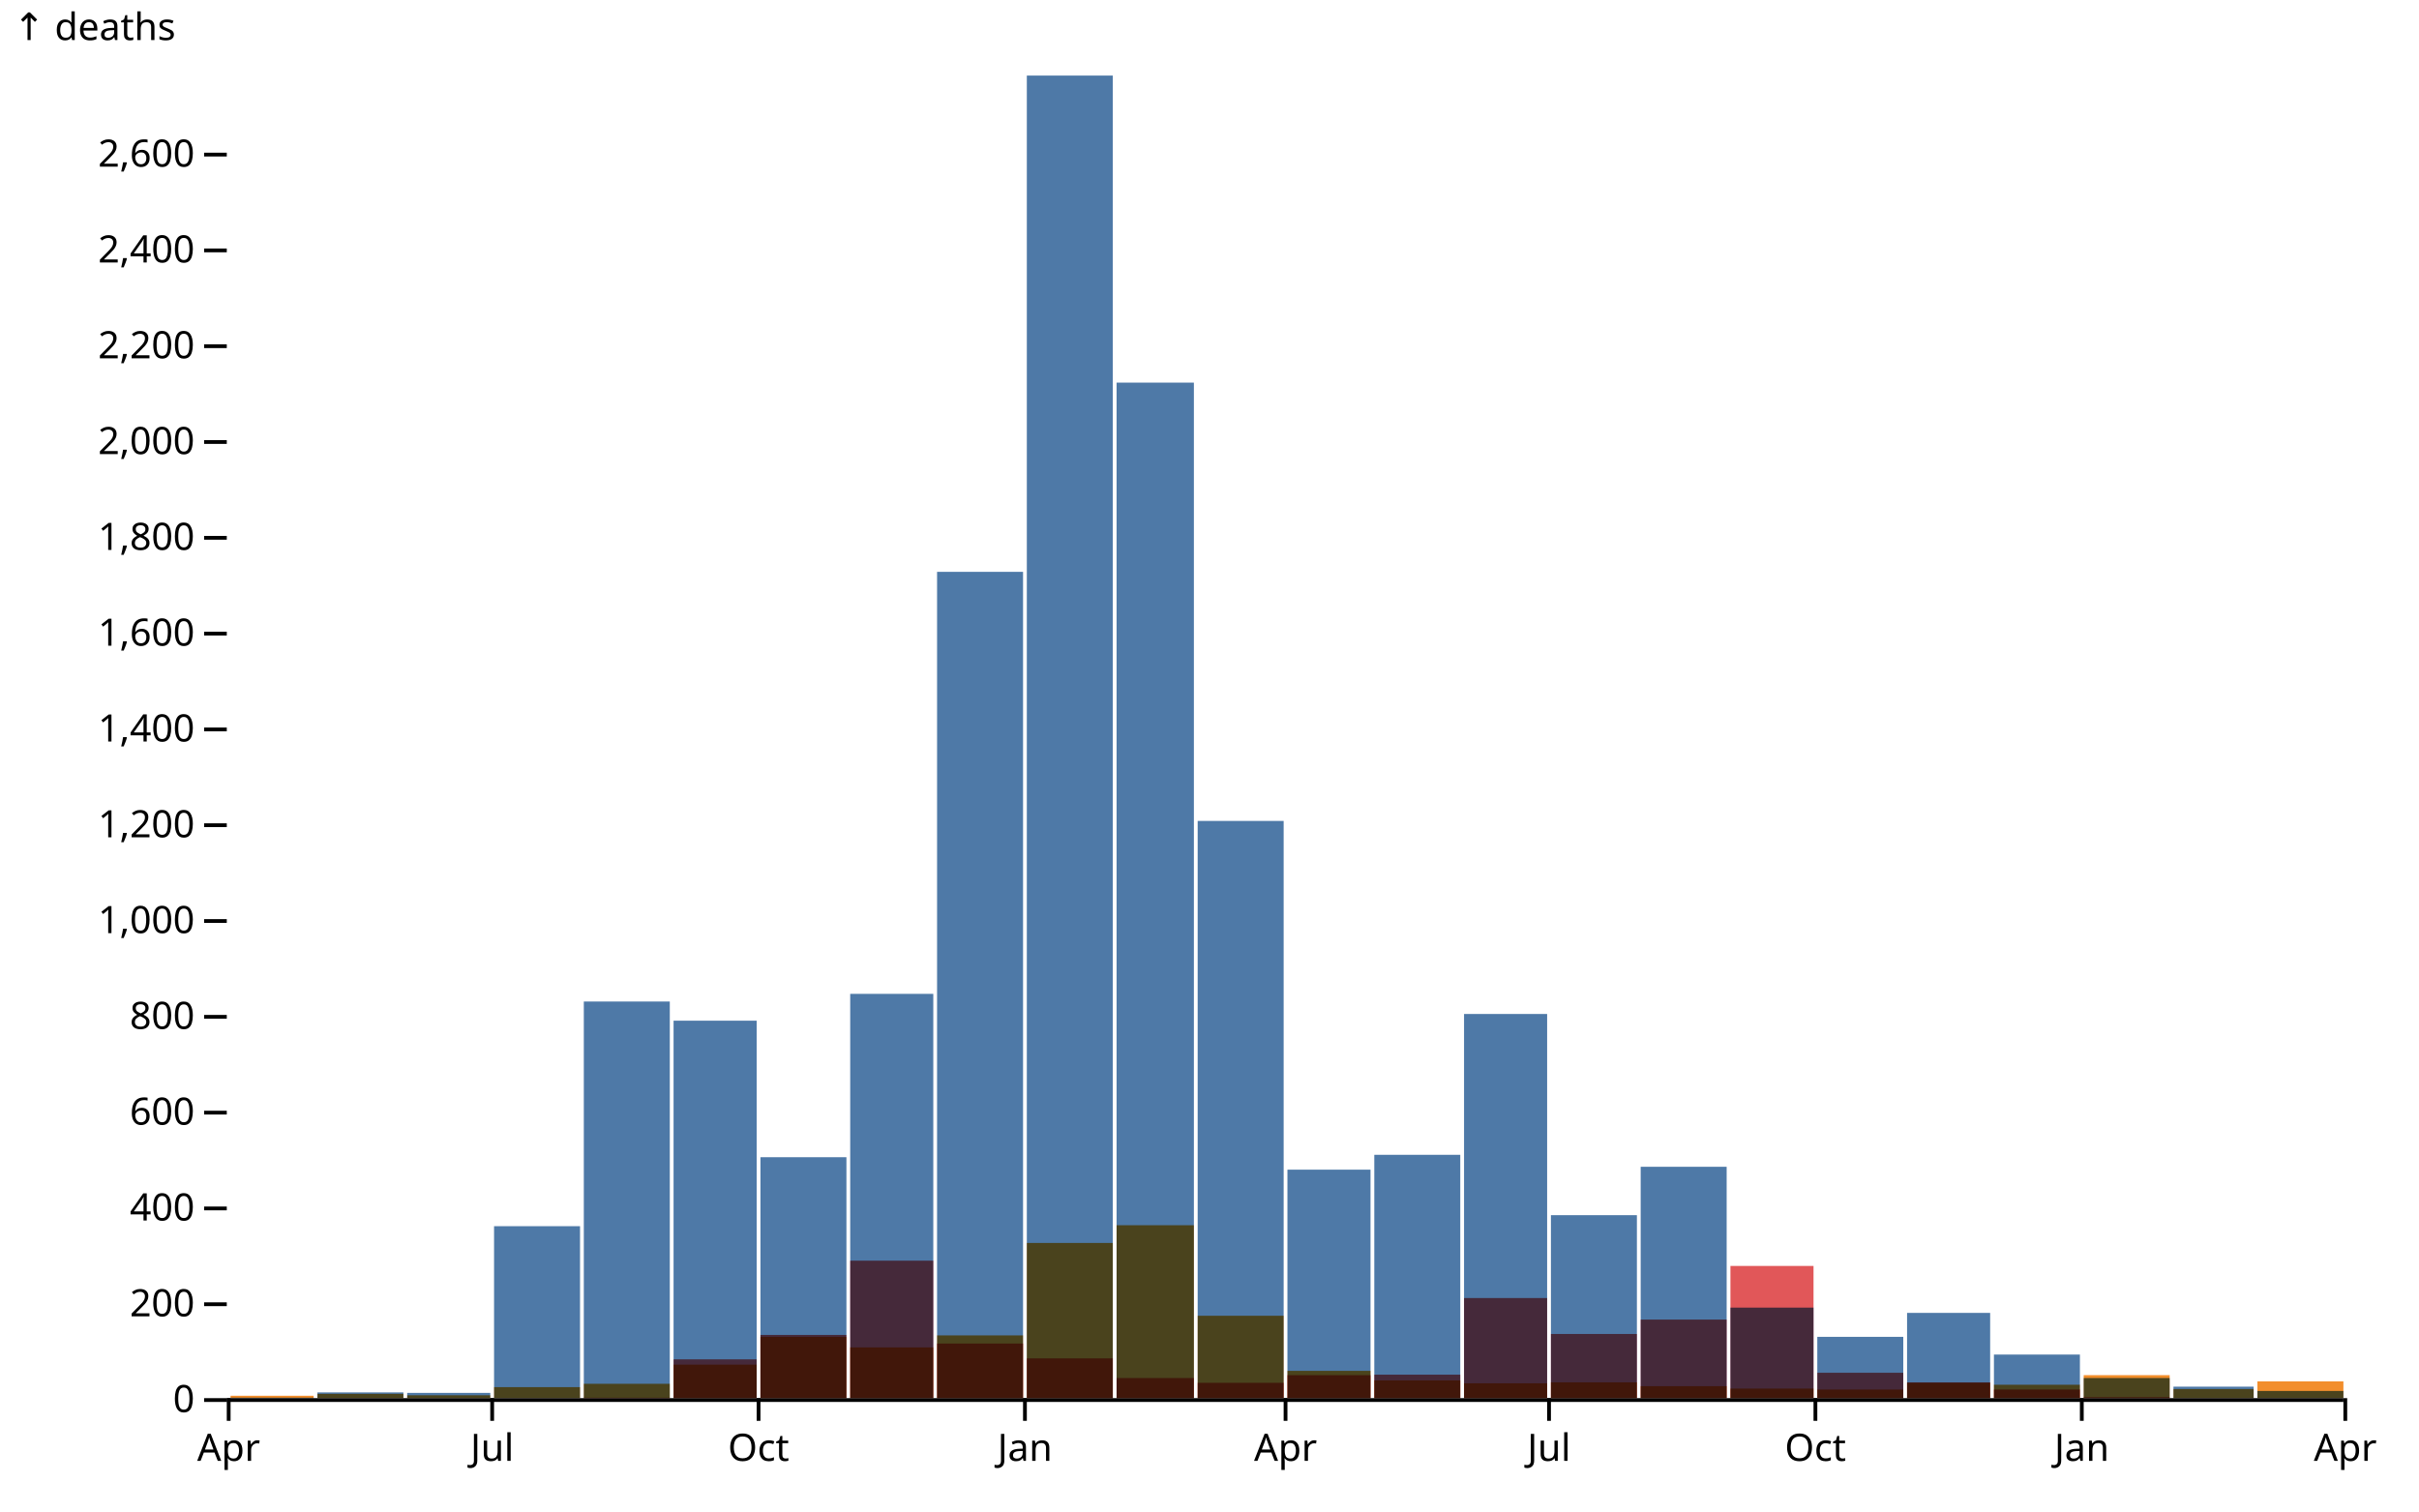
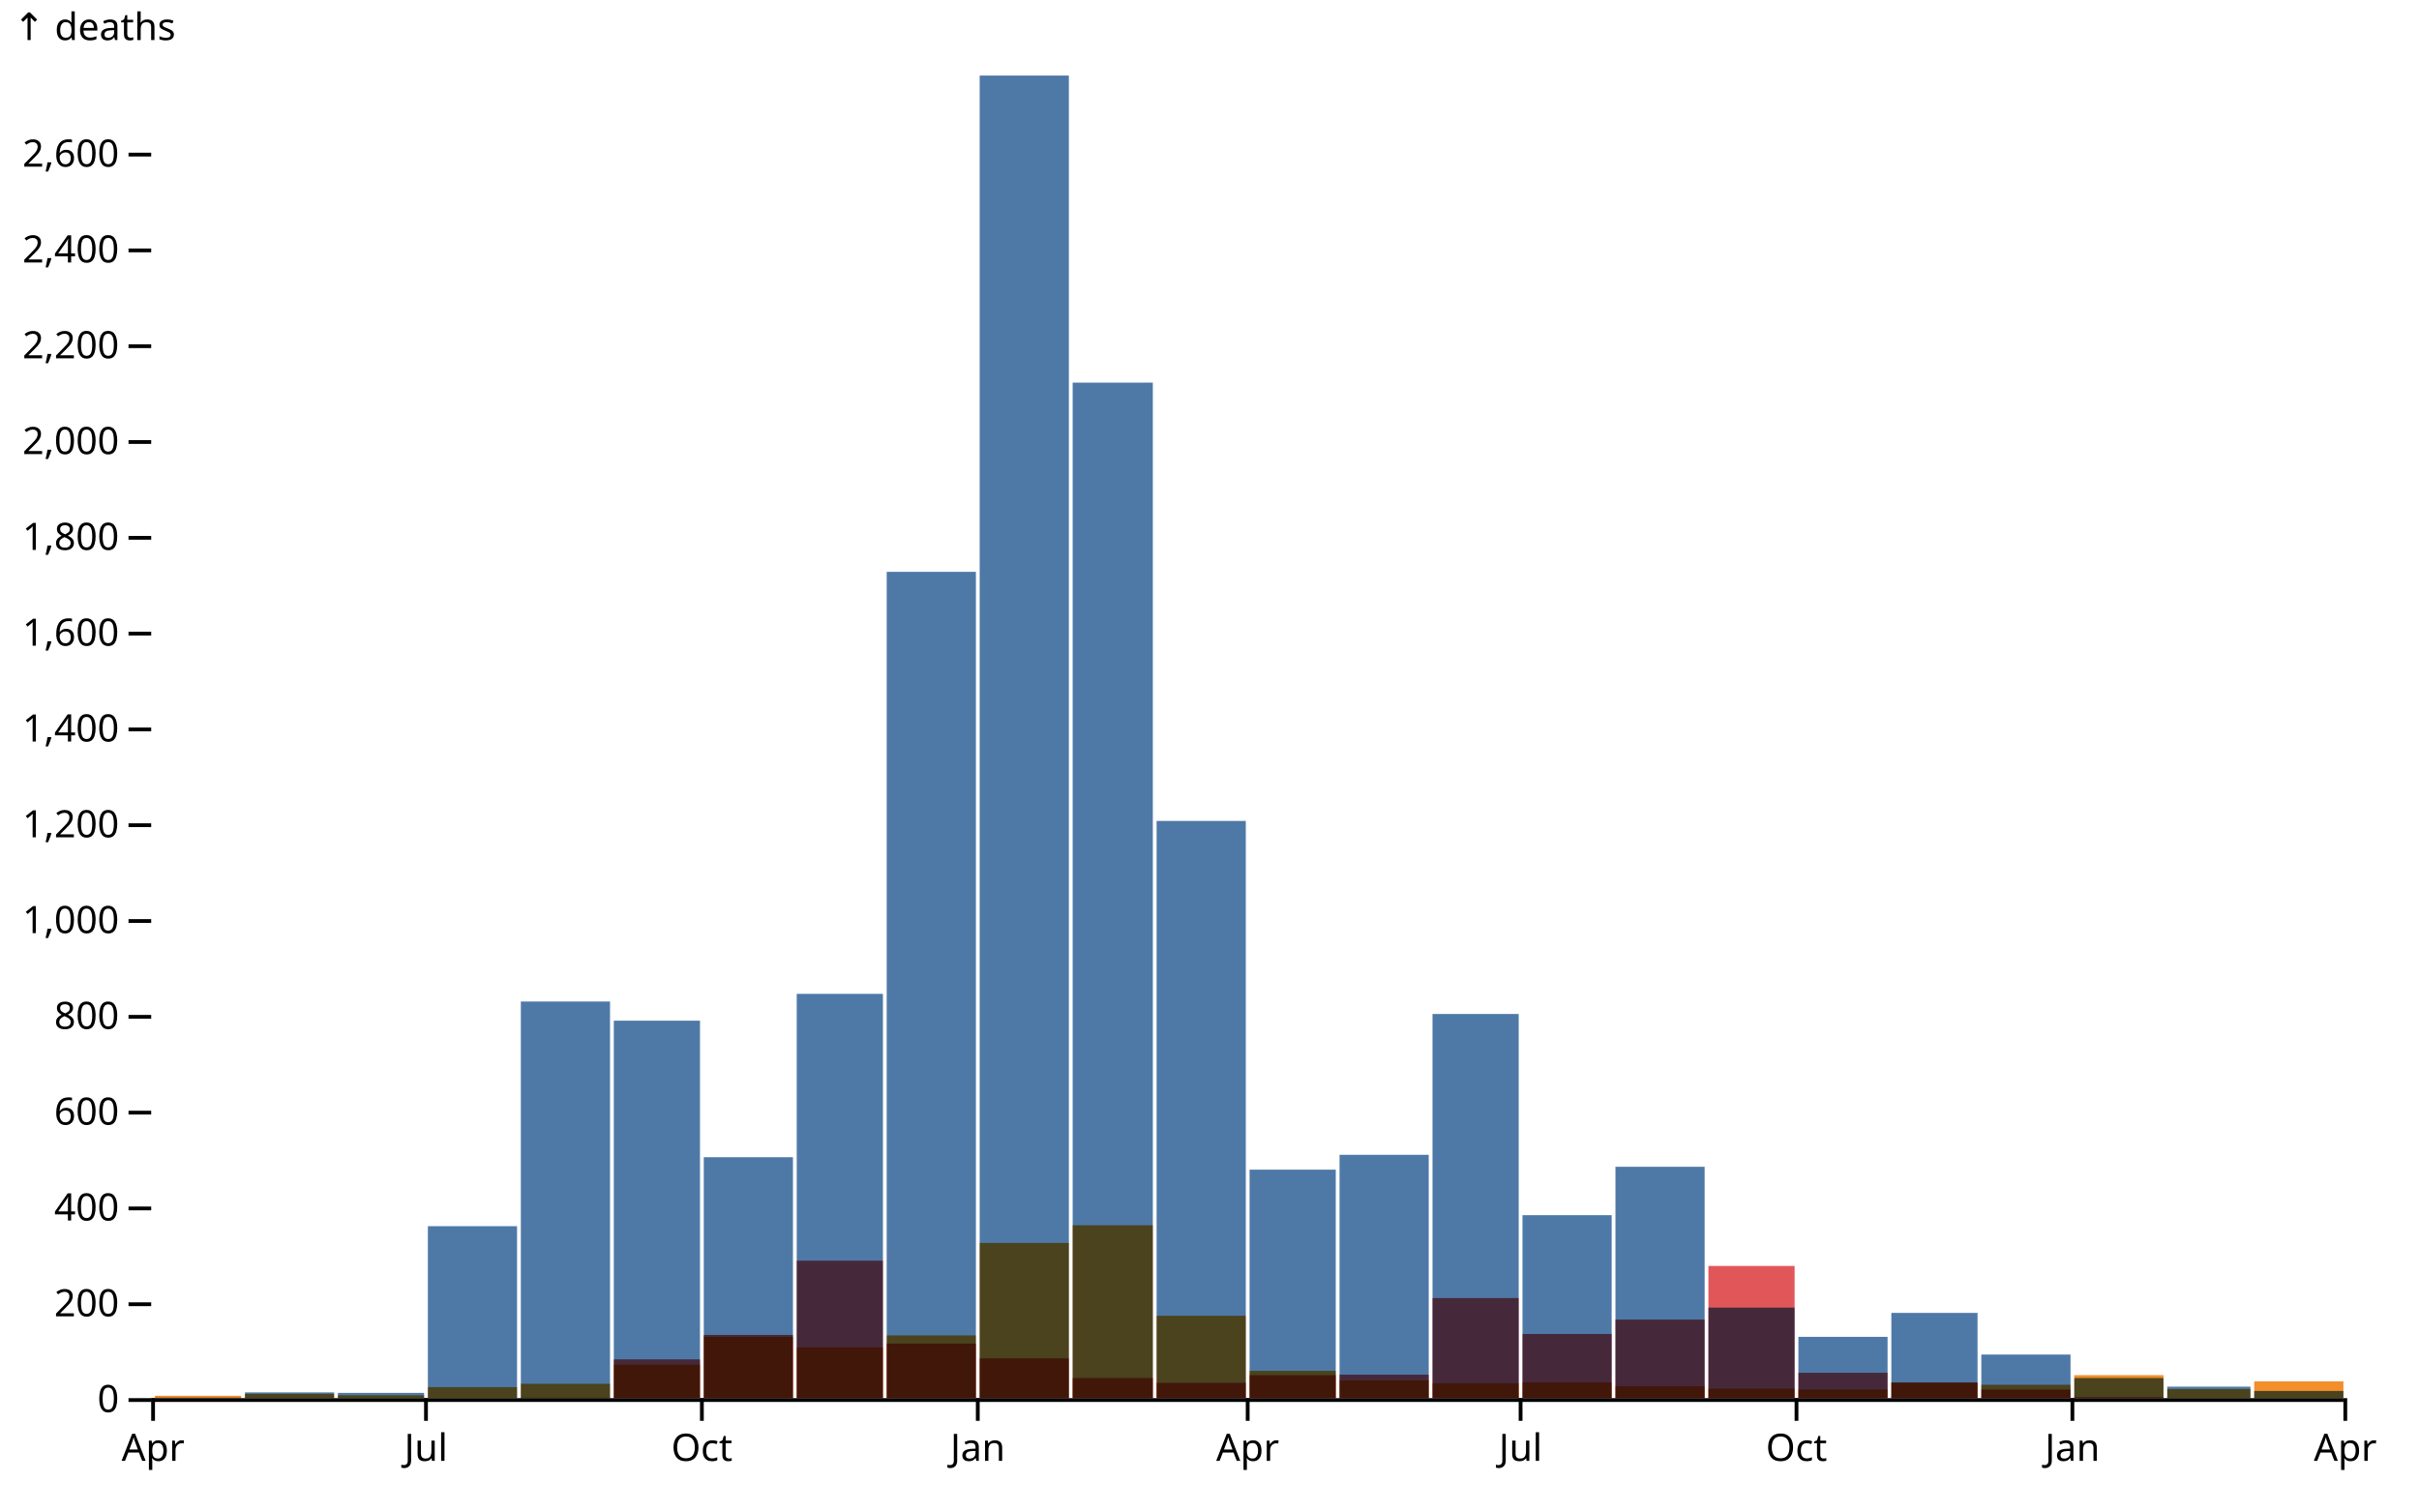
<svg xmlns="http://www.w3.org/2000/svg" class="plot" fill="currentColor" font-family="system-ui, sans-serif" font-size="10" text-anchor="middle" width="640" height="400" viewBox="0 0 640 400">
  <style>
    .plot {
      display: block;
      background: white;
      height: auto;
      height: intrinsic;
      max-width: 100%;
    }

    .plot text,
    .plot tspan {
      white-space: pre;
    }
  </style>
  <g aria-label="y-axis tick" fill="none" stroke="currentColor" transform="translate(0,0.5)">
-     <path transform="translate(60,370)" d="M0,0L-6,0" />
-     <path transform="translate(60,344.6469)" d="M0,0L-6,0" />
-     <path transform="translate(60,319.2937)" d="M0,0L-6,0" />
-     <path transform="translate(60,293.9406)" d="M0,0L-6,0" />
-     <path transform="translate(60,268.5875)" d="M0,0L-6,0" />
-     <path transform="translate(60,243.2343)" d="M0,0L-6,0" />
-     <path transform="translate(60,217.8812)" d="M0,0L-6,0" />
-     <path transform="translate(60,192.5281)" d="M0,0L-6,0" />
-     <path transform="translate(60,167.1749)" d="M0,0L-6,0" />
-     <path transform="translate(60,141.8218)" d="M0,0L-6,0" />
-     <path transform="translate(60,116.4687)" d="M0,0L-6,0" />
-     <path transform="translate(60,91.11554)" d="M0,0L-6,0" />
-     <path transform="translate(60,65.7624)" d="M0,0L-6,0" />
-     <path transform="translate(60,40.40927)" d="M0,0L-6,0" />
+     <path transform="translate(40,370)" d="M0,0L-6,0" />
+     <path transform="translate(40,344.6469)" d="M0,0L-6,0" />
+     <path transform="translate(40,319.2937)" d="M0,0L-6,0" />
+     <path transform="translate(40,293.9406)" d="M0,0L-6,0" />
+     <path transform="translate(40,268.5875)" d="M0,0L-6,0" />
+     <path transform="translate(40,243.2343)" d="M0,0L-6,0" />
+     <path transform="translate(40,217.8812)" d="M0,0L-6,0" />
+     <path transform="translate(40,192.5281)" d="M0,0L-6,0" />
+     <path transform="translate(40,167.1749)" d="M0,0L-6,0" />
+     <path transform="translate(40,141.8218)" d="M0,0L-6,0" />
+     <path transform="translate(40,116.4687)" d="M0,0L-6,0" />
+     <path transform="translate(40,91.11554)" d="M0,0L-6,0" />
+     <path transform="translate(40,65.7624)" d="M0,0L-6,0" />
+     <path transform="translate(40,40.40927)" d="M0,0L-6,0" />
  </g>
  <g aria-label="y-axis tick label" text-anchor="end" font-variant="tabular-nums" transform="translate(-8.5,0.5)">
-     <text y="0.32em" transform="translate(60,370)">0</text>
-     <text y="0.32em" transform="translate(60,344.6469)">200</text>
-     <text y="0.32em" transform="translate(60,319.2937)">400</text>
-     <text y="0.32em" transform="translate(60,293.9406)">600</text>
-     <text y="0.32em" transform="translate(60,268.5875)">800</text>
-     <text y="0.32em" transform="translate(60,243.2343)">1,000</text>
-     <text y="0.32em" transform="translate(60,217.8812)">1,200</text>
-     <text y="0.32em" transform="translate(60,192.5281)">1,400</text>
-     <text y="0.32em" transform="translate(60,167.1749)">1,600</text>
-     <text y="0.32em" transform="translate(60,141.8218)">1,800</text>
-     <text y="0.32em" transform="translate(60,116.4687)">2,000</text>
-     <text y="0.32em" transform="translate(60,91.11554)">2,200</text>
-     <text y="0.32em" transform="translate(60,65.7624)">2,400</text>
-     <text y="0.32em" transform="translate(60,40.40927)">2,600</text>
+     <text y="0.32em" transform="translate(40,370)">0</text>
+     <text y="0.32em" transform="translate(40,344.6469)">200</text>
+     <text y="0.32em" transform="translate(40,319.2937)">400</text>
+     <text y="0.32em" transform="translate(40,293.9406)">600</text>
+     <text y="0.32em" transform="translate(40,268.5875)">800</text>
+     <text y="0.32em" transform="translate(40,243.2343)">1,000</text>
+     <text y="0.32em" transform="translate(40,217.8812)">1,200</text>
+     <text y="0.32em" transform="translate(40,192.5281)">1,400</text>
+     <text y="0.32em" transform="translate(40,167.1749)">1,600</text>
+     <text y="0.32em" transform="translate(40,141.8218)">1,800</text>
+     <text y="0.32em" transform="translate(40,116.4687)">2,000</text>
+     <text y="0.32em" transform="translate(40,91.11554)">2,200</text>
+     <text y="0.32em" transform="translate(40,65.7624)">2,400</text>
+     <text y="0.32em" transform="translate(40,40.40927)">2,600</text>
  </g>
-   <g aria-label="y-axis label" text-anchor="start" transform="translate(-56.5,-16.5)">
-     <text y="0.71em" transform="translate(60,20)">↑ deaths</text>
+   <g aria-label="y-axis label" text-anchor="start" transform="translate(-36.5,-16.5)">
+     <text y="0.71em" transform="translate(40,20)">↑ deaths</text>
  </g>
  <g aria-label="x-axis tick" fill="none" stroke="currentColor" transform="translate(0.5,0)">
-     <path transform="translate(60,370)" d="M0,0L0,6" />
-     <path transform="translate(129.7127,370)" d="M0,0L0,6" />
-     <path transform="translate(200.1915,370)" d="M0,0L0,6" />
-     <path transform="translate(270.6703,370)" d="M0,0L0,6" />
-     <path transform="translate(339.617,370)" d="M0,0L0,6" />
-     <path transform="translate(409.3297,370)" d="M0,0L0,6" />
-     <path transform="translate(479.8085,370)" d="M0,0L0,6" />
-     <path transform="translate(550.2873,370)" d="M0,0L0,6" />
+     <path transform="translate(40,370)" d="M0,0L0,6" />
+     <path transform="translate(112.2025,370)" d="M0,0L0,6" />
+     <path transform="translate(185.1984,370)" d="M0,0L0,6" />
+     <path transform="translate(258.1943,370)" d="M0,0L0,6" />
+     <path transform="translate(329.6033,370)" d="M0,0L0,6" />
+     <path transform="translate(401.8057,370)" d="M0,0L0,6" />
+     <path transform="translate(474.8016,370)" d="M0,0L0,6" />
+     <path transform="translate(547.7975,370)" d="M0,0L0,6" />
    <path transform="translate(620,370)" d="M0,0L0,6" />
  </g>
  <g aria-label="x-axis tick label" font-variant="tabular-nums" transform="translate(0.5,9.5)">
-     <text y="0.71em" transform="translate(60,370)">Apr</text>
-     <text y="0.71em" transform="translate(129.7127,370)">Jul</text>
-     <text y="0.71em" transform="translate(200.1915,370)">Oct</text>
-     <text y="0.71em" transform="translate(270.6703,370)">Jan</text>
-     <text y="0.71em" transform="translate(339.617,370)">Apr</text>
-     <text y="0.71em" transform="translate(409.3297,370)">Jul</text>
-     <text y="0.71em" transform="translate(479.8085,370)">Oct</text>
-     <text y="0.71em" transform="translate(550.2873,370)">Jan</text>
+     <text y="0.71em" transform="translate(40,370)">Apr</text>
+     <text y="0.71em" transform="translate(112.2025,370)">Jul</text>
+     <text y="0.71em" transform="translate(185.1984,370)">Oct</text>
+     <text y="0.71em" transform="translate(258.1943,370)">Jan</text>
+     <text y="0.71em" transform="translate(329.6033,370)">Apr</text>
+     <text y="0.71em" transform="translate(401.8057,370)">Jul</text>
+     <text y="0.71em" transform="translate(474.8016,370)">Oct</text>
+     <text y="0.71em" transform="translate(547.7975,370)">Jan</text>
    <text y="0.71em" transform="translate(620,370)">Apr</text>
  </g>
  <g aria-label="rect">
-     <rect style="mix-blend-mode: multiply;" x="61" y="369.873" width="21.982" height="0.127" fill="#4e79a7" />
-     <rect style="mix-blend-mode: multiply;" x="83.982" y="368.479" width="22.748" height="1.521" fill="#4e79a7" />
-     <rect style="mix-blend-mode: multiply;" x="107.731" y="368.606" width="21.982" height="1.394" fill="#4e79a7" />
-     <rect style="mix-blend-mode: multiply;" x="130.713" y="324.491" width="22.748" height="45.509" fill="#4e79a7" />
-     <rect style="mix-blend-mode: multiply;" x="154.461" y="265.038" width="22.748" height="104.962" fill="#4e79a7" />
-     <rect style="mix-blend-mode: multiply;" x="178.209" y="270.109" width="21.982" height="99.891" fill="#4e79a7" />
-     <rect style="mix-blend-mode: multiply;" x="201.192" y="306.237" width="22.748" height="63.763" fill="#4e79a7" />
-     <rect style="mix-blend-mode: multiply;" x="224.94" y="263.01" width="21.982" height="106.99" fill="#4e79a7" />
-     <rect style="mix-blend-mode: multiply;" x="247.922" y="151.329" width="22.748" height="218.671" fill="#4e79a7" />
-     <rect style="mix-blend-mode: multiply;" x="271.67" y="20" width="22.748" height="350" fill="#4e79a7" />
-     <rect style="mix-blend-mode: multiply;" x="295.419" y="101.257" width="20.45" height="268.743" fill="#4e79a7" />
-     <rect style="mix-blend-mode: multiply;" x="316.869" y="217.247" width="22.748" height="152.753" fill="#4e79a7" />
-     <rect style="mix-blend-mode: multiply;" x="340.617" y="309.533" width="21.982" height="60.467" fill="#4e79a7" />
-     <rect style="mix-blend-mode: multiply;" x="363.599" y="305.603" width="22.748" height="64.397" fill="#4e79a7" />
-     <rect style="mix-blend-mode: multiply;" x="387.347" y="268.334" width="21.982" height="101.666" fill="#4e79a7" />
-     <rect style="mix-blend-mode: multiply;" x="410.33" y="321.576" width="22.748" height="48.424" fill="#4e79a7" />
-     <rect style="mix-blend-mode: multiply;" x="434.078" y="308.772" width="22.748" height="61.228" fill="#4e79a7" />
-     <rect style="mix-blend-mode: multiply;" x="457.826" y="346.041" width="21.982" height="23.959" fill="#4e79a7" />
-     <rect style="mix-blend-mode: multiply;" x="480.808" y="353.774" width="22.748" height="16.226" fill="#4e79a7" />
-     <rect style="mix-blend-mode: multiply;" x="504.557" y="347.436" width="21.982" height="22.564" fill="#4e79a7" />
-     <rect style="mix-blend-mode: multiply;" x="527.539" y="358.464" width="22.748" height="11.536" fill="#4e79a7" />
-     <rect style="mix-blend-mode: multiply;" x="551.287" y="364.676" width="22.748" height="5.324" fill="#4e79a7" />
-     <rect style="mix-blend-mode: multiply;" x="575.036" y="366.958" width="21.216" height="3.042" fill="#4e79a7" />
-     <rect style="mix-blend-mode: multiply;" x="597.252" y="368.099" width="22.748" height="1.901" fill="#4e79a7" />
-     <rect style="mix-blend-mode: multiply;" x="61" y="370" width="21.982" height="0" fill="#e15759" />
-     <rect style="mix-blend-mode: multiply;" x="83.982" y="370" width="22.748" height="0" fill="#e15759" />
-     <rect style="mix-blend-mode: multiply;" x="107.731" y="370" width="21.982" height="0" fill="#e15759" />
-     <rect style="mix-blend-mode: multiply;" x="130.713" y="370" width="22.748" height="0" fill="#e15759" />
-     <rect style="mix-blend-mode: multiply;" x="154.461" y="369.873" width="22.748" height="0.127" fill="#e15759" />
-     <rect style="mix-blend-mode: multiply;" x="178.209" y="359.732" width="21.982" height="10.268" fill="#e15759" />
-     <rect style="mix-blend-mode: multiply;" x="201.192" y="353.267" width="22.748" height="16.733" fill="#e15759" />
-     <rect style="mix-blend-mode: multiply;" x="224.94" y="333.618" width="21.982" height="36.382" fill="#e15759" />
-     <rect style="mix-blend-mode: multiply;" x="247.922" y="355.549" width="22.748" height="14.451" fill="#e15759" />
-     <rect style="mix-blend-mode: multiply;" x="271.67" y="359.478" width="22.748" height="10.522" fill="#e15759" />
-     <rect style="mix-blend-mode: multiply;" x="295.419" y="364.676" width="20.45" height="5.324" fill="#e15759" />
-     <rect style="mix-blend-mode: multiply;" x="316.869" y="365.943" width="22.748" height="4.057" fill="#e15759" />
-     <rect style="mix-blend-mode: multiply;" x="340.617" y="363.915" width="21.982" height="6.085" fill="#e15759" />
-     <rect style="mix-blend-mode: multiply;" x="363.599" y="363.788" width="22.748" height="6.212" fill="#e15759" />
-     <rect style="mix-blend-mode: multiply;" x="387.347" y="343.506" width="21.982" height="26.494" fill="#e15759" />
-     <rect style="mix-blend-mode: multiply;" x="410.33" y="353.013" width="22.748" height="16.987" fill="#e15759" />
-     <rect style="mix-blend-mode: multiply;" x="434.078" y="349.21" width="22.748" height="20.79" fill="#e15759" />
-     <rect style="mix-blend-mode: multiply;" x="457.826" y="335.013" width="21.982" height="34.987" fill="#e15759" />
-     <rect style="mix-blend-mode: multiply;" x="480.808" y="363.281" width="22.748" height="6.719" fill="#e15759" />
-     <rect style="mix-blend-mode: multiply;" x="504.557" y="365.817" width="21.982" height="4.183" fill="#e15759" />
-     <rect style="mix-blend-mode: multiply;" x="527.539" y="367.718" width="22.748" height="2.282" fill="#e15759" />
-     <rect style="mix-blend-mode: multiply;" x="551.287" y="369.746" width="22.748" height="0.254" fill="#e15759" />
-     <rect style="mix-blend-mode: multiply;" x="575.036" y="370" width="21.216" height="0" fill="#e15759" />
-     <rect style="mix-blend-mode: multiply;" x="597.252" y="370" width="22.748" height="0" fill="#e15759" />
-     <rect style="mix-blend-mode: multiply;" x="61" y="369.366" width="21.982" height="0.634" fill="#f28e2c" />
-     <rect style="mix-blend-mode: multiply;" x="83.982" y="368.859" width="22.748" height="1.141" fill="#f28e2c" />
-     <rect style="mix-blend-mode: multiply;" x="107.731" y="369.239" width="21.982" height="0.761" fill="#f28e2c" />
-     <rect style="mix-blend-mode: multiply;" x="130.713" y="367.084" width="22.748" height="2.916" fill="#f28e2c" />
-     <rect style="mix-blend-mode: multiply;" x="154.461" y="366.197" width="22.748" height="3.803" fill="#f28e2c" />
-     <rect style="mix-blend-mode: multiply;" x="178.209" y="361.126" width="21.982" height="8.874" fill="#f28e2c" />
-     <rect style="mix-blend-mode: multiply;" x="201.192" y="353.774" width="22.748" height="16.226" fill="#f28e2c" />
-     <rect style="mix-blend-mode: multiply;" x="224.94" y="356.563" width="21.982" height="13.437" fill="#f28e2c" />
-     <rect style="mix-blend-mode: multiply;" x="247.922" y="353.394" width="22.748" height="16.606" fill="#f28e2c" />
-     <rect style="mix-blend-mode: multiply;" x="271.67" y="328.928" width="22.748" height="41.072" fill="#f28e2c" />
-     <rect style="mix-blend-mode: multiply;" x="295.419" y="324.238" width="20.45" height="45.762" fill="#f28e2c" />
-     <rect style="mix-blend-mode: multiply;" x="316.869" y="348.196" width="22.748" height="21.804" fill="#f28e2c" />
-     <rect style="mix-blend-mode: multiply;" x="340.617" y="362.774" width="21.982" height="7.226" fill="#f28e2c" />
-     <rect style="mix-blend-mode: multiply;" x="363.599" y="365.31" width="22.748" height="4.69" fill="#f28e2c" />
-     <rect style="mix-blend-mode: multiply;" x="387.347" y="366.07" width="21.982" height="3.93" fill="#f28e2c" />
-     <rect style="mix-blend-mode: multiply;" x="410.33" y="365.817" width="22.748" height="4.183" fill="#f28e2c" />
-     <rect style="mix-blend-mode: multiply;" x="434.078" y="366.831" width="22.748" height="3.169" fill="#f28e2c" />
-     <rect style="mix-blend-mode: multiply;" x="457.826" y="367.465" width="21.982" height="2.535" fill="#f28e2c" />
-     <rect style="mix-blend-mode: multiply;" x="480.808" y="367.718" width="22.748" height="2.282" fill="#f28e2c" />
-     <rect style="mix-blend-mode: multiply;" x="504.557" y="365.943" width="21.982" height="4.057" fill="#f28e2c" />
-     <rect style="mix-blend-mode: multiply;" x="527.539" y="366.451" width="22.748" height="3.549" fill="#f28e2c" />
-     <rect style="mix-blend-mode: multiply;" x="551.287" y="363.915" width="22.748" height="6.085" fill="#f28e2c" />
-     <rect style="mix-blend-mode: multiply;" x="575.036" y="367.591" width="21.216" height="2.409" fill="#f28e2c" />
-     <rect style="mix-blend-mode: multiply;" x="597.252" y="365.563" width="22.748" height="4.437" fill="#f28e2c" />
+     <rect style="mix-blend-mode: multiply;" x="41" y="369.873" width="22.803" height="0.127" fill="#4e79a7" />
+     <rect style="mix-blend-mode: multiply;" x="64.803" y="368.479" width="23.596" height="1.521" fill="#4e79a7" />
+     <rect style="mix-blend-mode: multiply;" x="89.399" y="368.606" width="22.803" height="1.394" fill="#4e79a7" />
+     <rect style="mix-blend-mode: multiply;" x="113.202" y="324.491" width="23.596" height="45.509" fill="#4e79a7" />
+     <rect style="mix-blend-mode: multiply;" x="137.799" y="265.038" width="23.596" height="104.962" fill="#4e79a7" />
+     <rect style="mix-blend-mode: multiply;" x="162.395" y="270.109" width="22.803" height="99.891" fill="#4e79a7" />
+     <rect style="mix-blend-mode: multiply;" x="186.198" y="306.237" width="23.596" height="63.763" fill="#4e79a7" />
+     <rect style="mix-blend-mode: multiply;" x="210.795" y="263.01" width="22.803" height="106.99" fill="#4e79a7" />
+     <rect style="mix-blend-mode: multiply;" x="234.598" y="151.329" width="23.596" height="218.671" fill="#4e79a7" />
+     <rect style="mix-blend-mode: multiply;" x="259.194" y="20" width="23.596" height="350" fill="#4e79a7" />
+     <rect style="mix-blend-mode: multiply;" x="283.791" y="101.257" width="21.216" height="268.743" fill="#4e79a7" />
+     <rect style="mix-blend-mode: multiply;" x="306.007" y="217.247" width="23.596" height="152.753" fill="#4e79a7" />
+     <rect style="mix-blend-mode: multiply;" x="330.603" y="309.533" width="22.803" height="60.467" fill="#4e79a7" />
+     <rect style="mix-blend-mode: multiply;" x="354.406" y="305.603" width="23.596" height="64.397" fill="#4e79a7" />
+     <rect style="mix-blend-mode: multiply;" x="379.003" y="268.334" width="22.803" height="101.666" fill="#4e79a7" />
+     <rect style="mix-blend-mode: multiply;" x="402.806" y="321.576" width="23.596" height="48.424" fill="#4e79a7" />
+     <rect style="mix-blend-mode: multiply;" x="427.402" y="308.772" width="23.596" height="61.228" fill="#4e79a7" />
+     <rect style="mix-blend-mode: multiply;" x="451.999" y="346.041" width="22.803" height="23.959" fill="#4e79a7" />
+     <rect style="mix-blend-mode: multiply;" x="475.802" y="353.774" width="23.596" height="16.226" fill="#4e79a7" />
+     <rect style="mix-blend-mode: multiply;" x="500.398" y="347.436" width="22.803" height="22.564" fill="#4e79a7" />
+     <rect style="mix-blend-mode: multiply;" x="524.201" y="358.464" width="23.596" height="11.536" fill="#4e79a7" />
+     <rect style="mix-blend-mode: multiply;" x="548.798" y="364.676" width="23.596" height="5.324" fill="#4e79a7" />
+     <rect style="mix-blend-mode: multiply;" x="573.394" y="366.958" width="22.01" height="3.042" fill="#4e79a7" />
+     <rect style="mix-blend-mode: multiply;" x="596.404" y="368.099" width="23.596" height="1.901" fill="#4e79a7" />
+     <rect style="mix-blend-mode: multiply;" x="41" y="370" width="22.803" height="0" fill="#e15759" />
+     <rect style="mix-blend-mode: multiply;" x="64.803" y="370" width="23.596" height="0" fill="#e15759" />
+     <rect style="mix-blend-mode: multiply;" x="89.399" y="370" width="22.803" height="0" fill="#e15759" />
+     <rect style="mix-blend-mode: multiply;" x="113.202" y="370" width="23.596" height="0" fill="#e15759" />
+     <rect style="mix-blend-mode: multiply;" x="137.799" y="369.873" width="23.596" height="0.127" fill="#e15759" />
+     <rect style="mix-blend-mode: multiply;" x="162.395" y="359.732" width="22.803" height="10.268" fill="#e15759" />
+     <rect style="mix-blend-mode: multiply;" x="186.198" y="353.267" width="23.596" height="16.733" fill="#e15759" />
+     <rect style="mix-blend-mode: multiply;" x="210.795" y="333.618" width="22.803" height="36.382" fill="#e15759" />
+     <rect style="mix-blend-mode: multiply;" x="234.598" y="355.549" width="23.596" height="14.451" fill="#e15759" />
+     <rect style="mix-blend-mode: multiply;" x="259.194" y="359.478" width="23.596" height="10.522" fill="#e15759" />
+     <rect style="mix-blend-mode: multiply;" x="283.791" y="364.676" width="21.216" height="5.324" fill="#e15759" />
+     <rect style="mix-blend-mode: multiply;" x="306.007" y="365.943" width="23.596" height="4.057" fill="#e15759" />
+     <rect style="mix-blend-mode: multiply;" x="330.603" y="363.915" width="22.803" height="6.085" fill="#e15759" />
+     <rect style="mix-blend-mode: multiply;" x="354.406" y="363.788" width="23.596" height="6.212" fill="#e15759" />
+     <rect style="mix-blend-mode: multiply;" x="379.003" y="343.506" width="22.803" height="26.494" fill="#e15759" />
+     <rect style="mix-blend-mode: multiply;" x="402.806" y="353.013" width="23.596" height="16.987" fill="#e15759" />
+     <rect style="mix-blend-mode: multiply;" x="427.402" y="349.21" width="23.596" height="20.79" fill="#e15759" />
+     <rect style="mix-blend-mode: multiply;" x="451.999" y="335.013" width="22.803" height="34.987" fill="#e15759" />
+     <rect style="mix-blend-mode: multiply;" x="475.802" y="363.281" width="23.596" height="6.719" fill="#e15759" />
+     <rect style="mix-blend-mode: multiply;" x="500.398" y="365.817" width="22.803" height="4.183" fill="#e15759" />
+     <rect style="mix-blend-mode: multiply;" x="524.201" y="367.718" width="23.596" height="2.282" fill="#e15759" />
+     <rect style="mix-blend-mode: multiply;" x="548.798" y="369.746" width="23.596" height="0.254" fill="#e15759" />
+     <rect style="mix-blend-mode: multiply;" x="573.394" y="370" width="22.01" height="0" fill="#e15759" />
+     <rect style="mix-blend-mode: multiply;" x="596.404" y="370" width="23.596" height="0" fill="#e15759" />
+     <rect style="mix-blend-mode: multiply;" x="41" y="369.366" width="22.803" height="0.634" fill="#f28e2c" />
+     <rect style="mix-blend-mode: multiply;" x="64.803" y="368.859" width="23.596" height="1.141" fill="#f28e2c" />
+     <rect style="mix-blend-mode: multiply;" x="89.399" y="369.239" width="22.803" height="0.761" fill="#f28e2c" />
+     <rect style="mix-blend-mode: multiply;" x="113.202" y="367.084" width="23.596" height="2.916" fill="#f28e2c" />
+     <rect style="mix-blend-mode: multiply;" x="137.799" y="366.197" width="23.596" height="3.803" fill="#f28e2c" />
+     <rect style="mix-blend-mode: multiply;" x="162.395" y="361.126" width="22.803" height="8.874" fill="#f28e2c" />
+     <rect style="mix-blend-mode: multiply;" x="186.198" y="353.774" width="23.596" height="16.226" fill="#f28e2c" />
+     <rect style="mix-blend-mode: multiply;" x="210.795" y="356.563" width="22.803" height="13.437" fill="#f28e2c" />
+     <rect style="mix-blend-mode: multiply;" x="234.598" y="353.394" width="23.596" height="16.606" fill="#f28e2c" />
+     <rect style="mix-blend-mode: multiply;" x="259.194" y="328.928" width="23.596" height="41.072" fill="#f28e2c" />
+     <rect style="mix-blend-mode: multiply;" x="283.791" y="324.238" width="21.216" height="45.762" fill="#f28e2c" />
+     <rect style="mix-blend-mode: multiply;" x="306.007" y="348.196" width="23.596" height="21.804" fill="#f28e2c" />
+     <rect style="mix-blend-mode: multiply;" x="330.603" y="362.774" width="22.803" height="7.226" fill="#f28e2c" />
+     <rect style="mix-blend-mode: multiply;" x="354.406" y="365.31" width="23.596" height="4.69" fill="#f28e2c" />
+     <rect style="mix-blend-mode: multiply;" x="379.003" y="366.07" width="22.803" height="3.93" fill="#f28e2c" />
+     <rect style="mix-blend-mode: multiply;" x="402.806" y="365.817" width="23.596" height="4.183" fill="#f28e2c" />
+     <rect style="mix-blend-mode: multiply;" x="427.402" y="366.831" width="23.596" height="3.169" fill="#f28e2c" />
+     <rect style="mix-blend-mode: multiply;" x="451.999" y="367.465" width="22.803" height="2.535" fill="#f28e2c" />
+     <rect style="mix-blend-mode: multiply;" x="475.802" y="367.718" width="23.596" height="2.282" fill="#f28e2c" />
+     <rect style="mix-blend-mode: multiply;" x="500.398" y="365.943" width="22.803" height="4.057" fill="#f28e2c" />
+     <rect style="mix-blend-mode: multiply;" x="524.201" y="366.451" width="23.596" height="3.549" fill="#f28e2c" />
+     <rect style="mix-blend-mode: multiply;" x="548.798" y="363.915" width="23.596" height="6.085" fill="#f28e2c" />
+     <rect style="mix-blend-mode: multiply;" x="573.394" y="367.591" width="22.01" height="2.409" fill="#f28e2c" />
+     <rect style="mix-blend-mode: multiply;" x="596.404" y="365.563" width="23.596" height="4.437" fill="#f28e2c" />
  </g>
  <g aria-label="rule" stroke="currentColor" transform="translate(0,0.5)">
-     <line x1="60" x2="620" y1="370" y2="370" />
+     <line x1="40" x2="620" y1="370" y2="370" />
  </g>
</svg>
